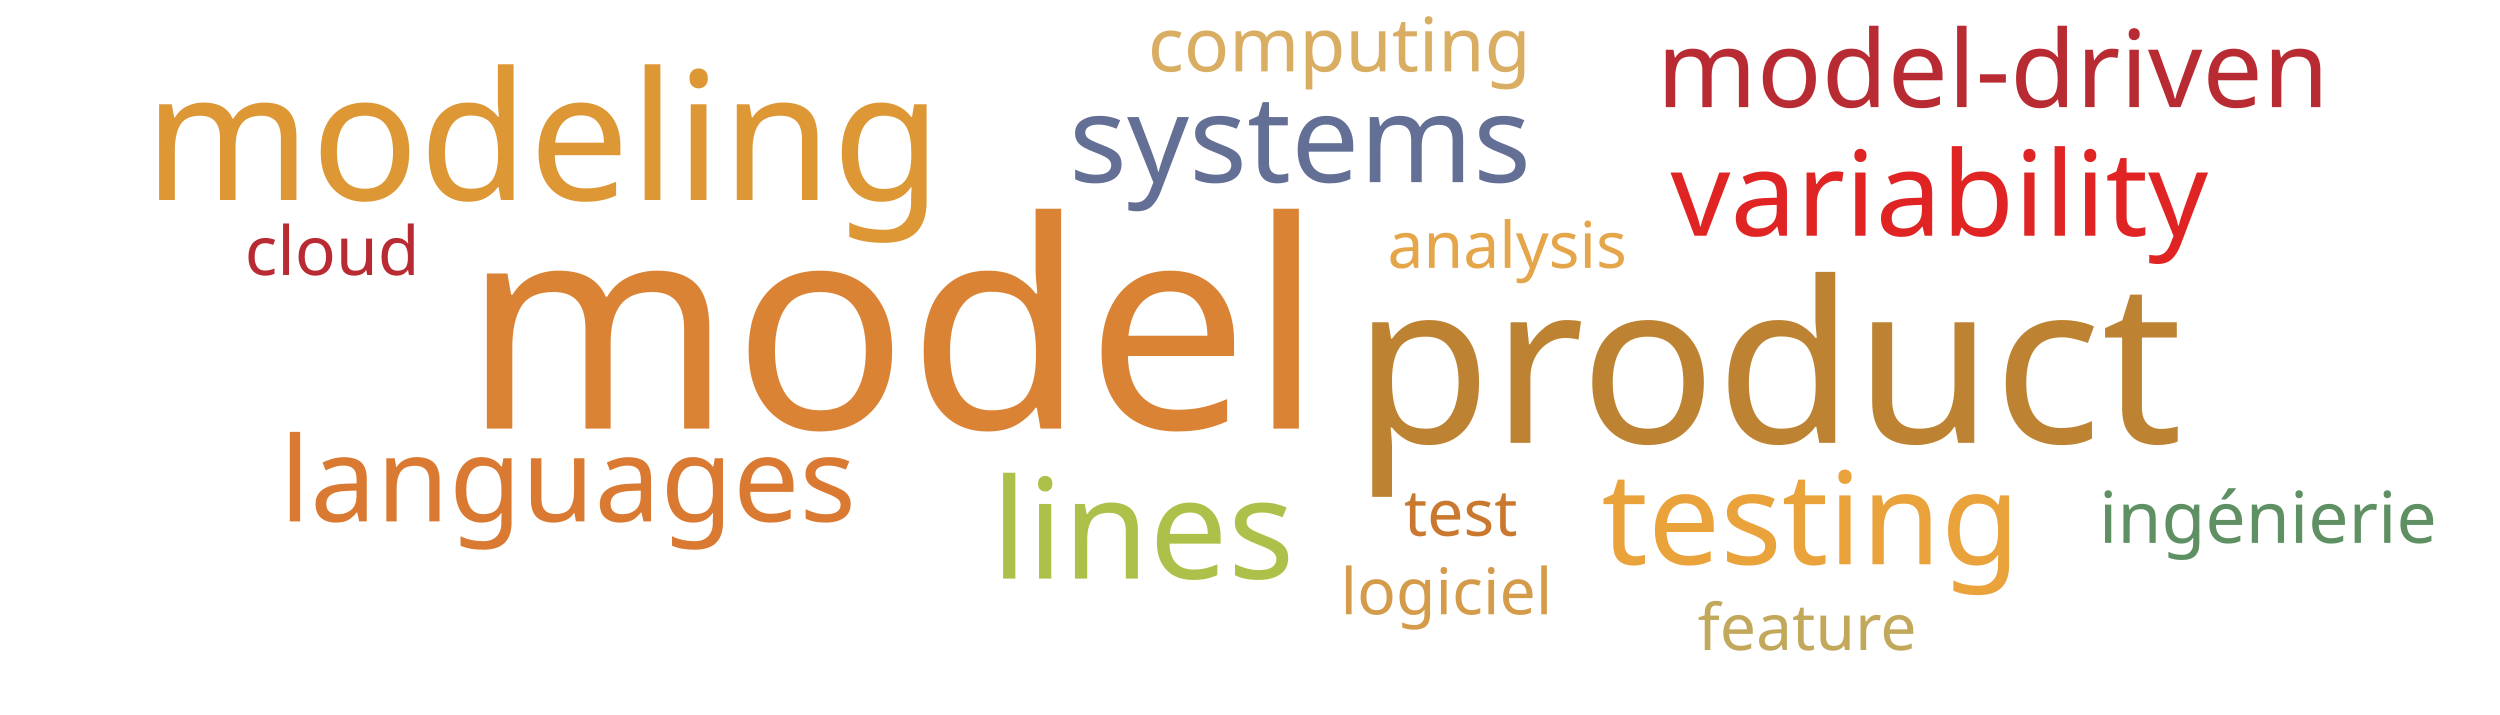
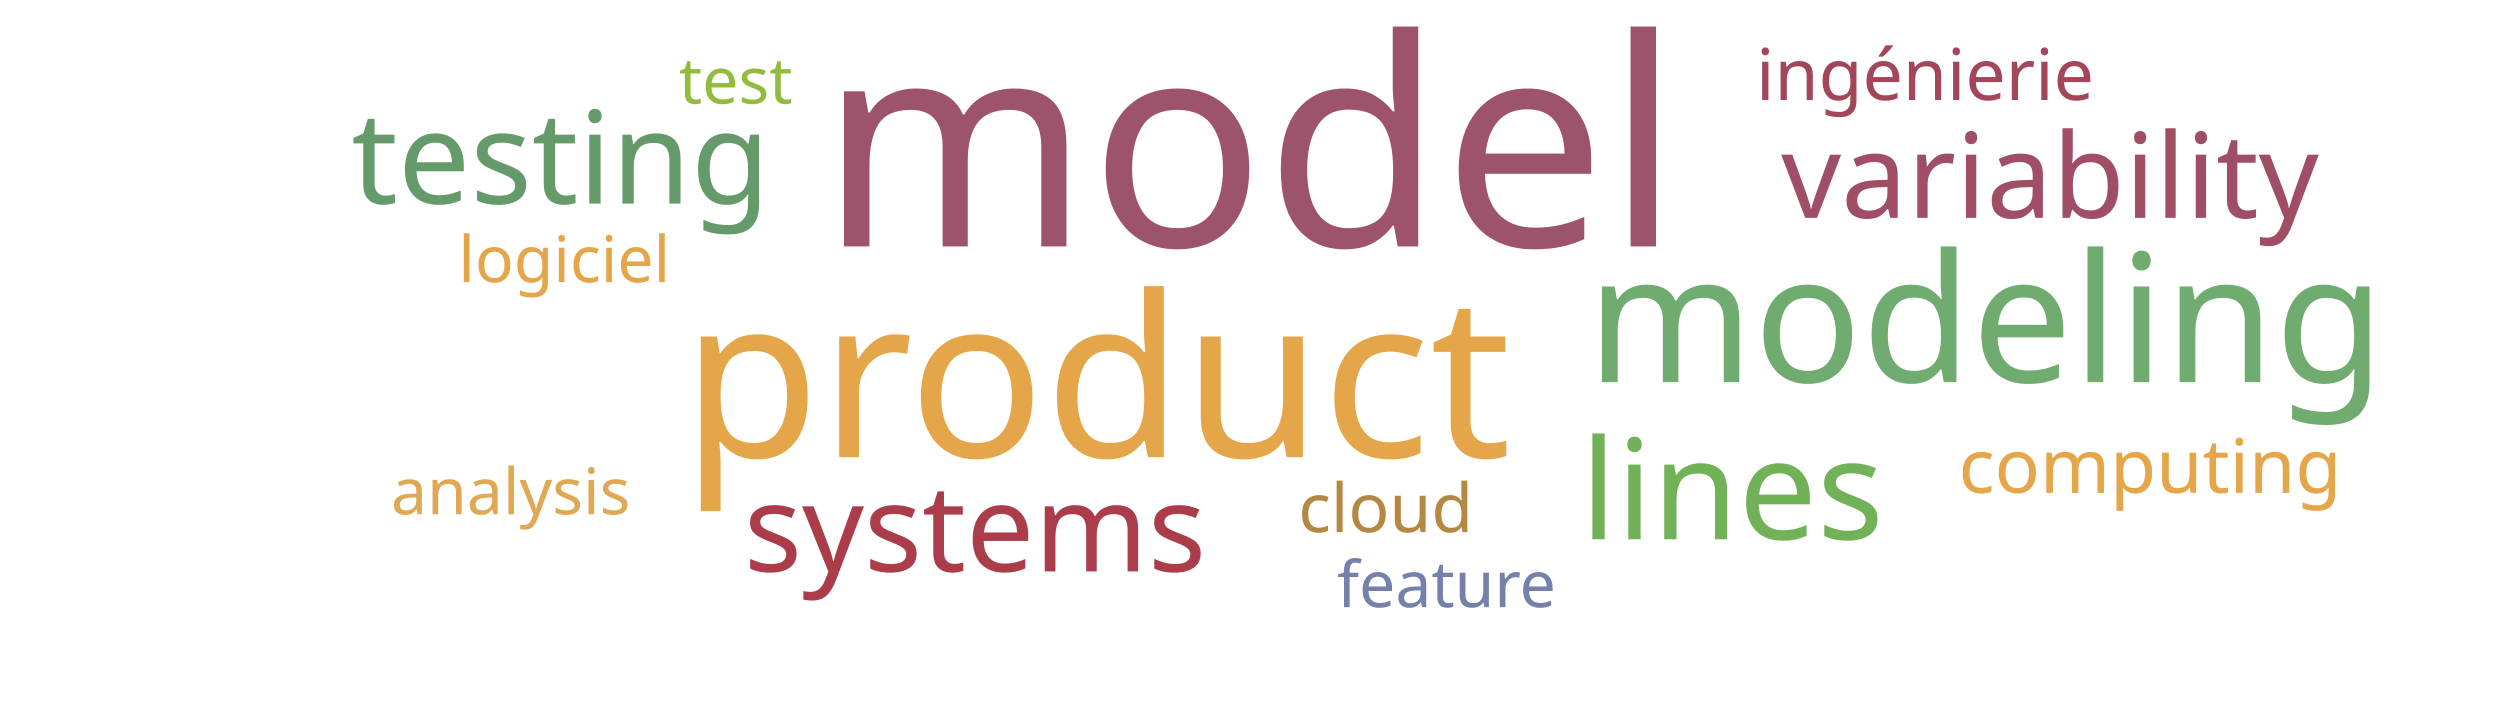
<svg xmlns="http://www.w3.org/2000/svg" width="700" height="200">
  <g transform="translate(350, 100)">
-     <text text-anchor="middle" style="font-family: Impact; font-size: 81px; fill: #da8335" transform="translate(-100,20)rotate(0)">model</text>
-     <text text-anchor="middle" style="font-family: Impact; font-size: 63px; fill: #bd8332" transform="translate(145,24)rotate(0)">product</text>
-     <text text-anchor="middle" style="font-family: Impact; font-size: 50px; fill: #dd9735" transform="translate(-198,-44)rotate(0)">modeling</text>
-     <text text-anchor="middle" style="font-family: Impact; font-size: 39px; fill: #adc14a" transform="translate(-30,62)rotate(0)">lines</text>
-     <text text-anchor="middle" style="font-family: Impact; font-size: 36px; fill: #eaa23b" transform="translate(157,58)rotate(0)">testing</text>
-     <text text-anchor="middle" style="font-family: Impact; font-size: 34px; fill: #636f94" transform="translate(14,-49)rotate(0)">systems</text>
-     <text text-anchor="middle" style="font-family: Impact; font-size: 33px; fill: #e02424" transform="translate(193,-34)rotate(0)">variability</text>
-     <text text-anchor="middle" style="font-family: Impact; font-size: 33px; fill: #da7931" transform="translate(-191,46)rotate(0)">languages</text>
-     <text text-anchor="middle" style="font-family: Impact; font-size: 30px; fill: #b92b32" transform="translate(208,-70)rotate(0)">model-driven</text>
-     <text text-anchor="middle" style="font-family: Impact; font-size: 21px; fill: #d9ae63" transform="translate(25,-80)rotate(0)">computing</text>
-     <text text-anchor="middle" style="font-family: Impact; font-size: 20px; fill: #5e9063" transform="translate(285,52)rotate(0)">ingénierie</text>
-     <text text-anchor="middle" style="font-family: Impact; font-size: 19px; fill: #b92b32" transform="translate(-257,-23)rotate(0)">cloud</text>
-     <text text-anchor="middle" style="font-family: Impact; font-size: 18px; fill: #cb782f" transform="translate(59,50)rotate(0)">test</text>
-     <text text-anchor="middle" style="font-family: Impact; font-size: 18px; fill: #d49c4a" transform="translate(55,72)rotate(0)">logiciel</text>
-     <text text-anchor="middle" style="font-family: Impact; font-size: 18px; fill: #c1a85a" transform="translate(156,82)rotate(0)">feature</text>
-     <text text-anchor="middle" style="font-family: Impact; font-size: 18px; fill: #e5a549" transform="translate(72,-25)rotate(0)">analysis</text>
+     <text text-anchor="middle" style="font-family: Impact; font-size: 81px; fill: #9d536c" transform="translate(0,-31)rotate(0)">model</text>
+     <text text-anchor="middle" style="font-family: Impact; font-size: 63px; fill: #e5a549" transform="translate(-43,28)rotate(0)">product</text>
+     <text text-anchor="middle" style="font-family: Impact; font-size: 50px; fill: #70ac6f" transform="translate(206,7)rotate(0)">modeling</text>
+     <text text-anchor="middle" style="font-family: Impact; font-size: 39px; fill: #71b258" transform="translate(135,51)rotate(0)">lines</text>
+     <text text-anchor="middle" style="font-family: Impact; font-size: 36px; fill: #659b6b" transform="translate(-193,-43)rotate(0)">testing</text>
+     <text text-anchor="middle" style="font-family: Impact; font-size: 34px; fill: #ab3d4b" transform="translate(-77,60)rotate(0)">systems</text>
+     <text text-anchor="middle" style="font-family: Impact; font-size: 33px; fill: #9f4e66" transform="translate(224,-39)rotate(0)">variability</text>
+     <text text-anchor="middle" style="font-family: Impact; font-size: 21px; fill: #e5a549" transform="translate(252,38)rotate(0)">computing</text>
+     <text text-anchor="middle" style="font-family: Impact; font-size: 20px; fill: #a4465a" transform="translate(189,-72)rotate(0)">ingénierie</text>
+     <text text-anchor="middle" style="font-family: Impact; font-size: 19px; fill: #b48742" transform="translate(38,49)rotate(0)">cloud</text>
+     <text text-anchor="middle" style="font-family: Impact; font-size: 18px; fill: #93bb3e" transform="translate(-144,-71)rotate(0)">test</text>
+     <text text-anchor="middle" style="font-family: Impact; font-size: 18px; fill: #e5a549" transform="translate(-192,-21)rotate(0)">logiciel</text>
+     <text text-anchor="middle" style="font-family: Impact; font-size: 18px; fill: #7581ab" transform="translate(55,70)rotate(0)">feature</text>
+     <text text-anchor="middle" style="font-family: Impact; font-size: 18px; fill: #e1a853" transform="translate(-207,44)rotate(0)">analysis</text>
  </g>
</svg>
